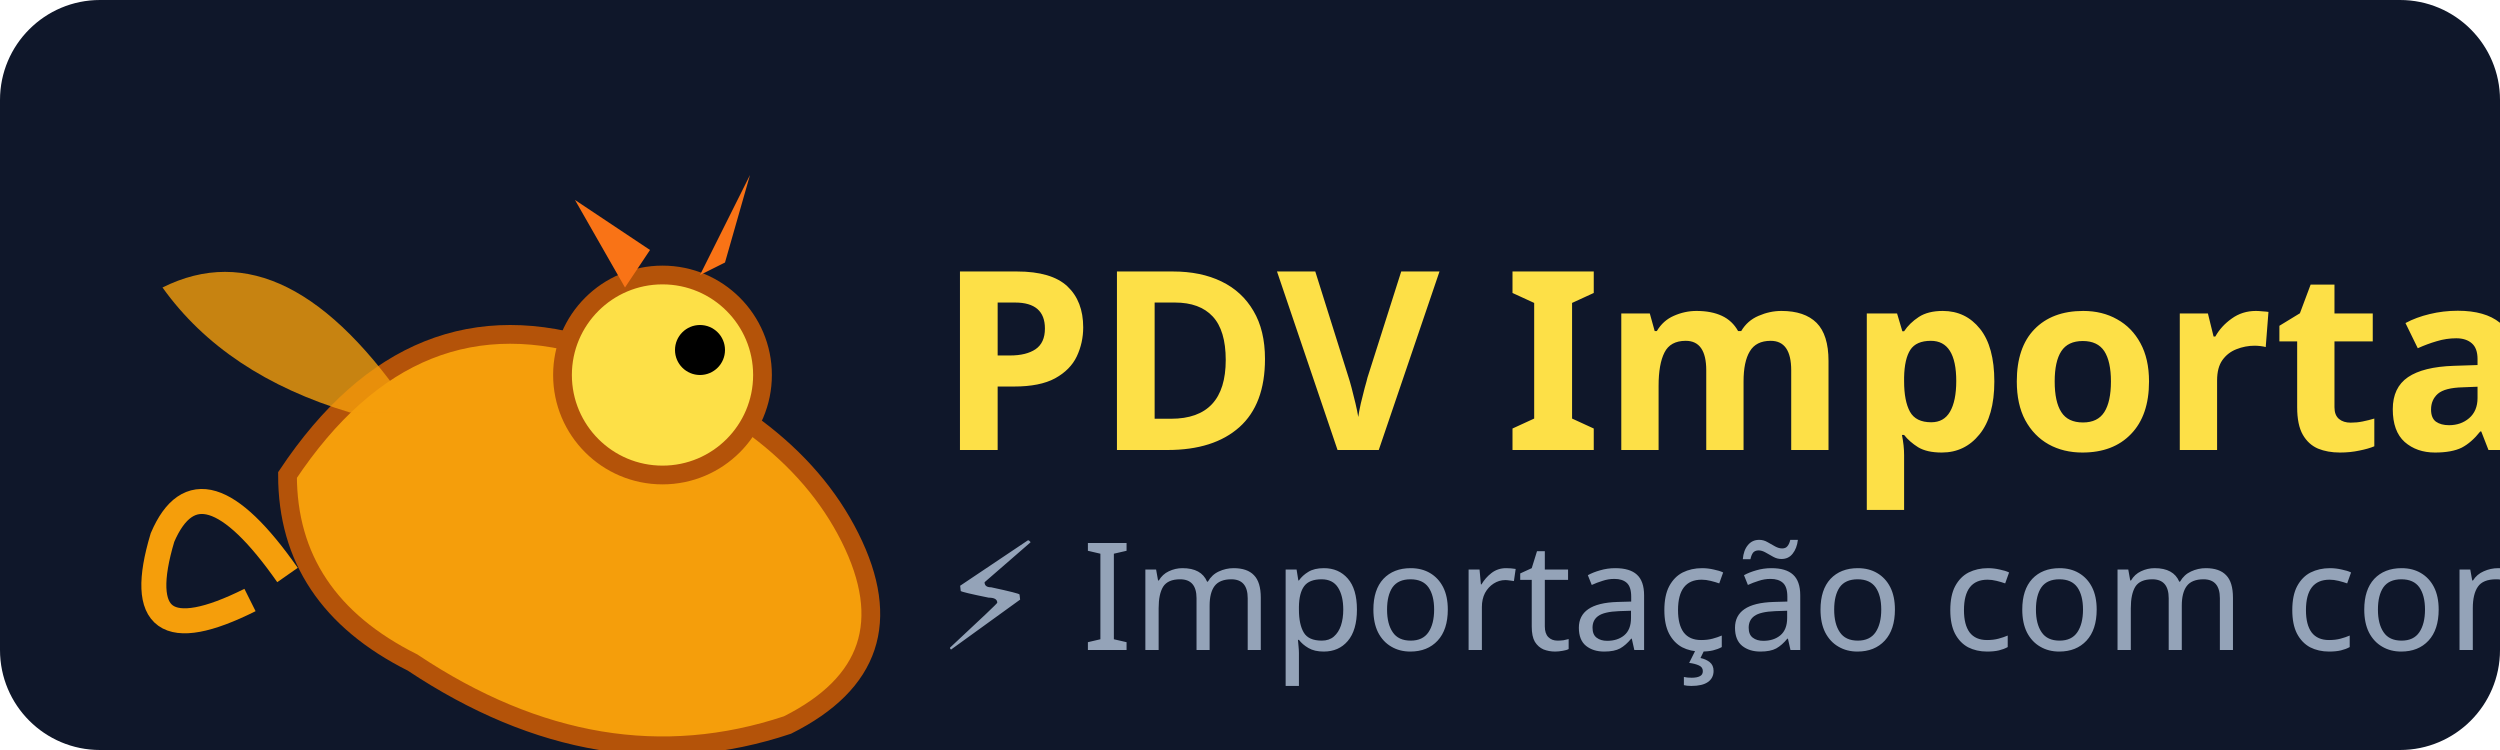
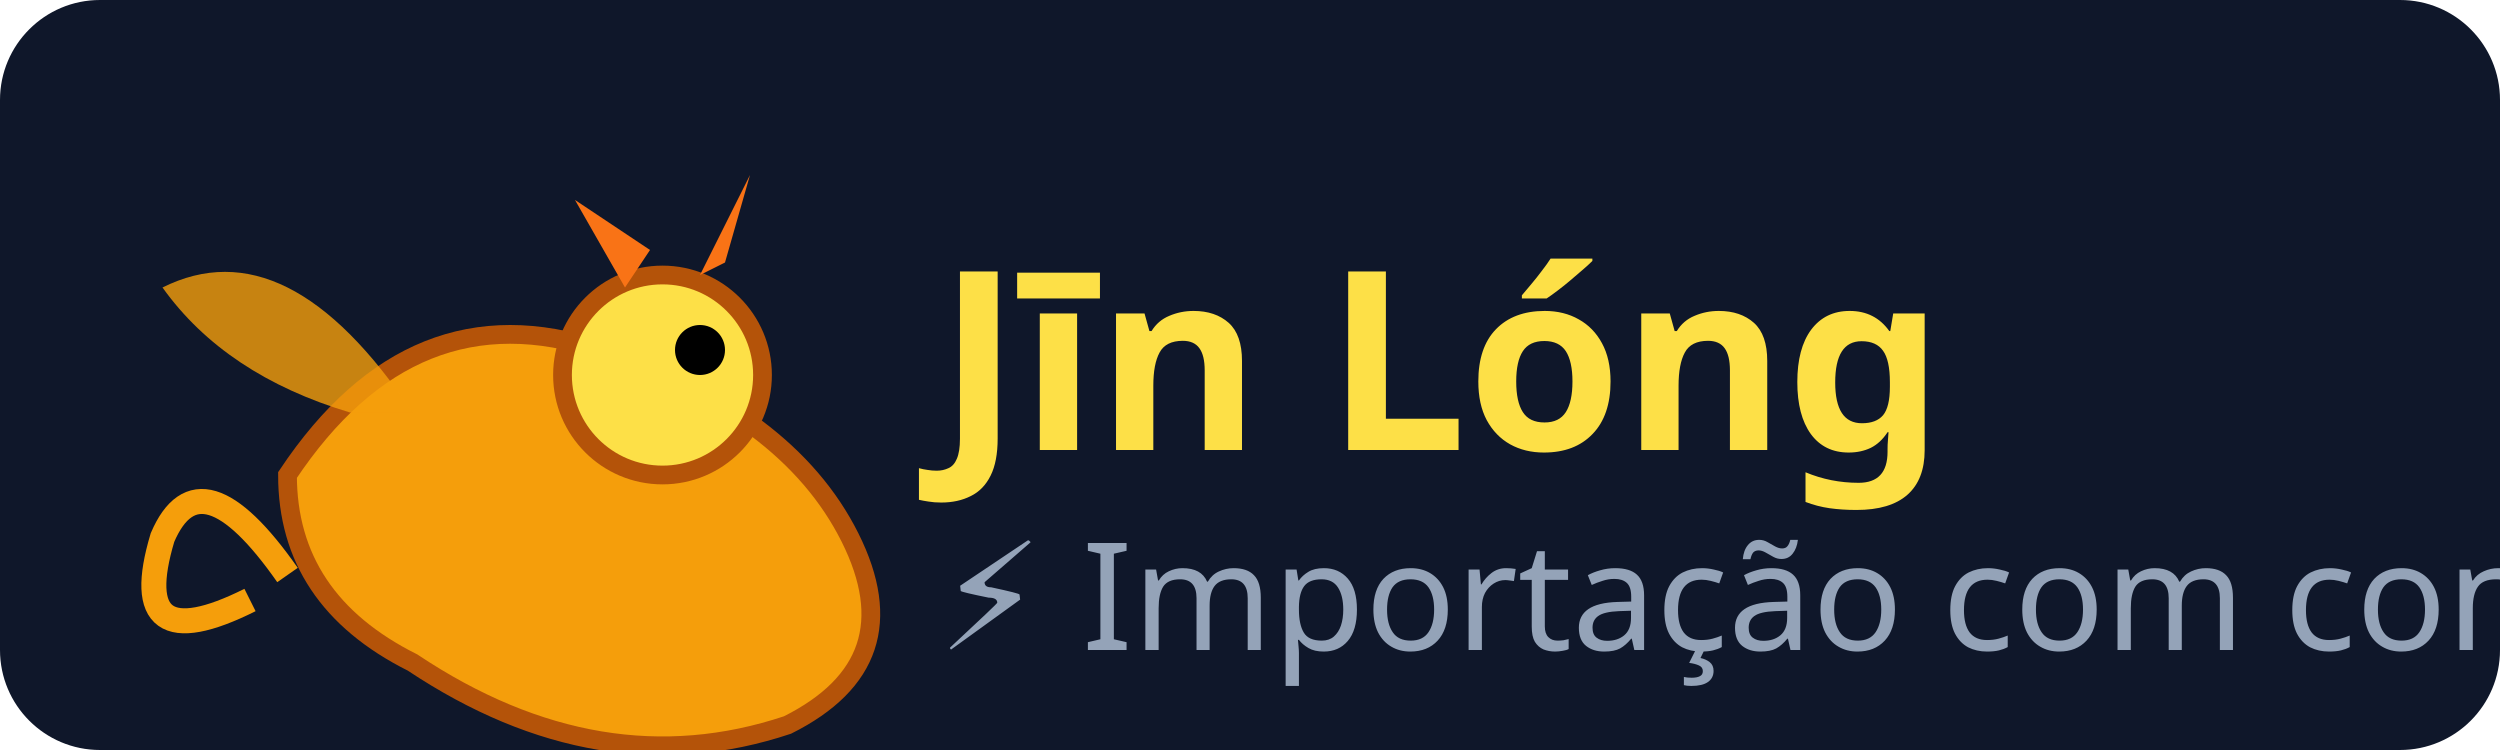
<svg xmlns="http://www.w3.org/2000/svg" viewBox="0 0 200 60" fill="none" role="img" aria-labelledby="title desc">
  <rect width="200" height="60" rx="8" fill="#0f172a" />
  <g transform="translate(8, 8)">
    <path d="M15 30 Q25 15 40 20 Q55 25 60 35 Q65 45 55 50 Q40 55 25 45 Q15 40 15 30Z" fill="#F59E0B" stroke="#B45309" stroke-width="1.5" />
    <circle cx="45" cy="22" r="8" fill="#FDE047" stroke="#B45309" stroke-width="1.5" />
    <circle cx="48" cy="20" r="2" fill="#000000" />
    <path d="M42 15 L38 8 L44 12Z" fill="#F97316" />
    <path d="M48 14 L52 6 L50 13Z" fill="#F97316" />
    <path d="M25 25 Q15 10 5 15 Q10 22 20 25Z" fill="#F59E0B" opacity="0.8" />
    <path d="M12 40 Q2 45 5 35 Q8 28 15 38" fill="none" stroke="#F59E0B" stroke-width="2" />
  </g>
-   <text x="75" y="36" font-family="system-ui, Segoe UI, sans-serif" font-weight="bold" font-size="20" fill="#FDE047">PDV Importados</text>
+   <text x="75" y="36" font-family="system-ui, Segoe UI, sans-serif" font-weight="bold" font-size="20" fill="#FDE047">Jīn Lóng</text>
  <text x="75" y="52" font-family="system-ui, Segoe UI, sans-serif" font-size="12" fill="#94A3B8">⚡ Importação com confiança</text>
</svg>
